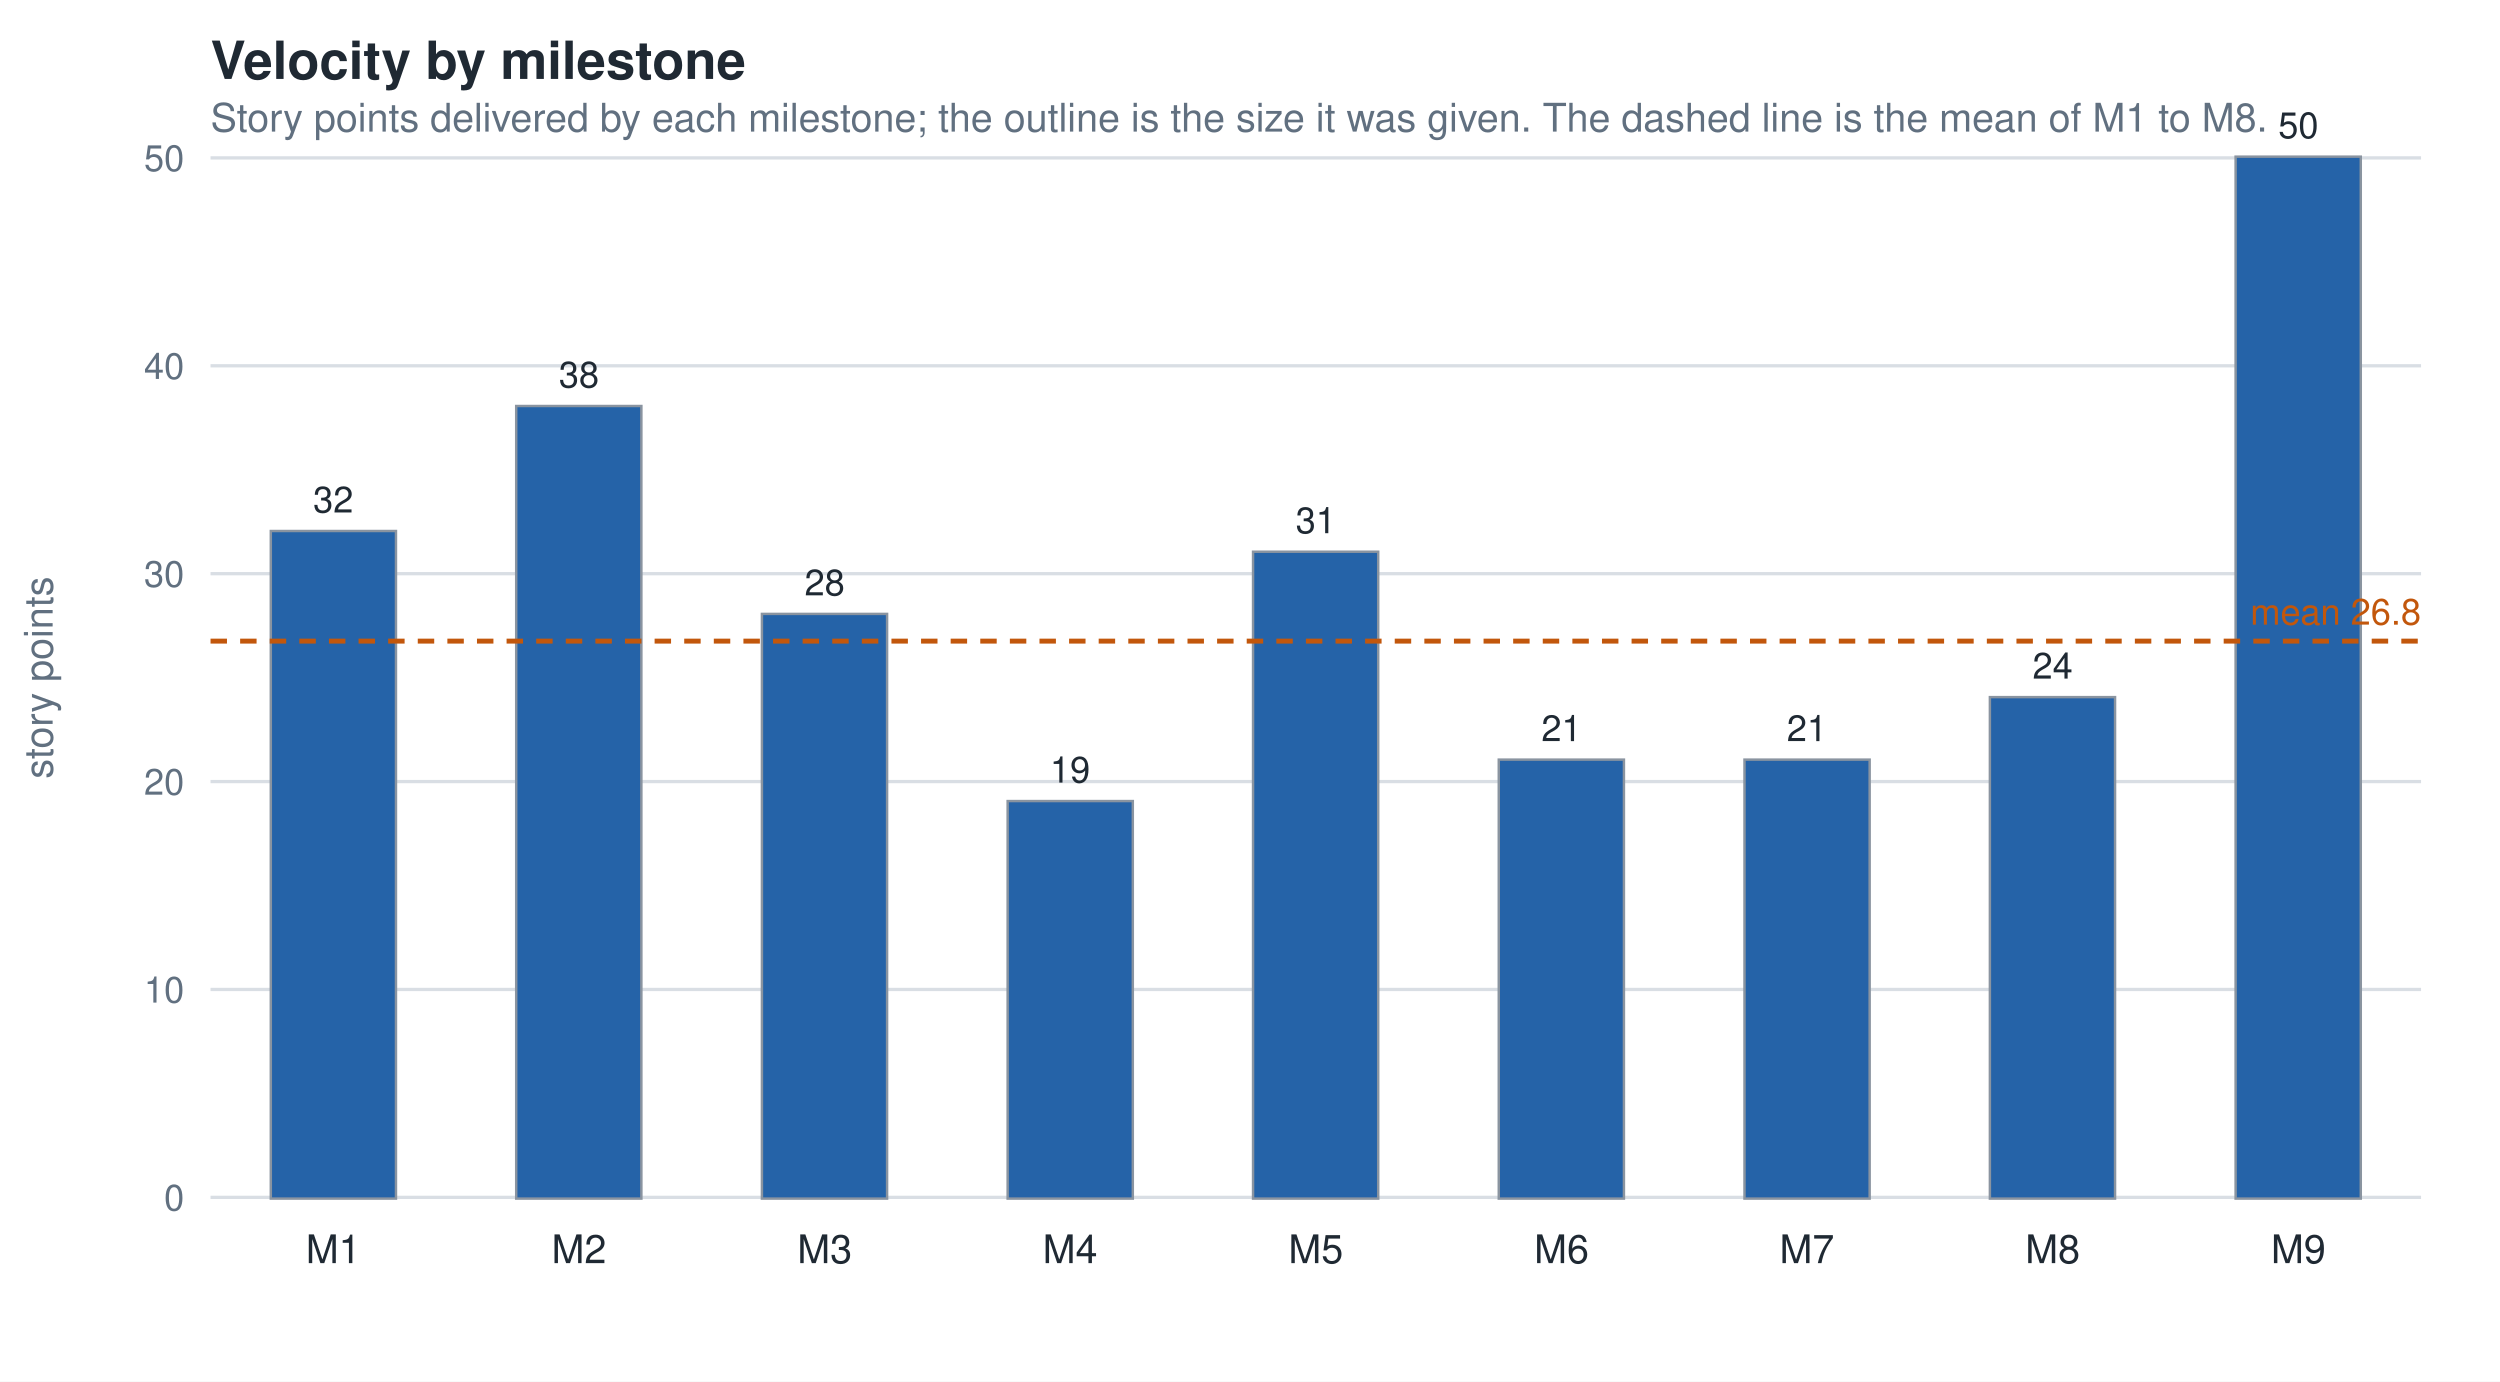
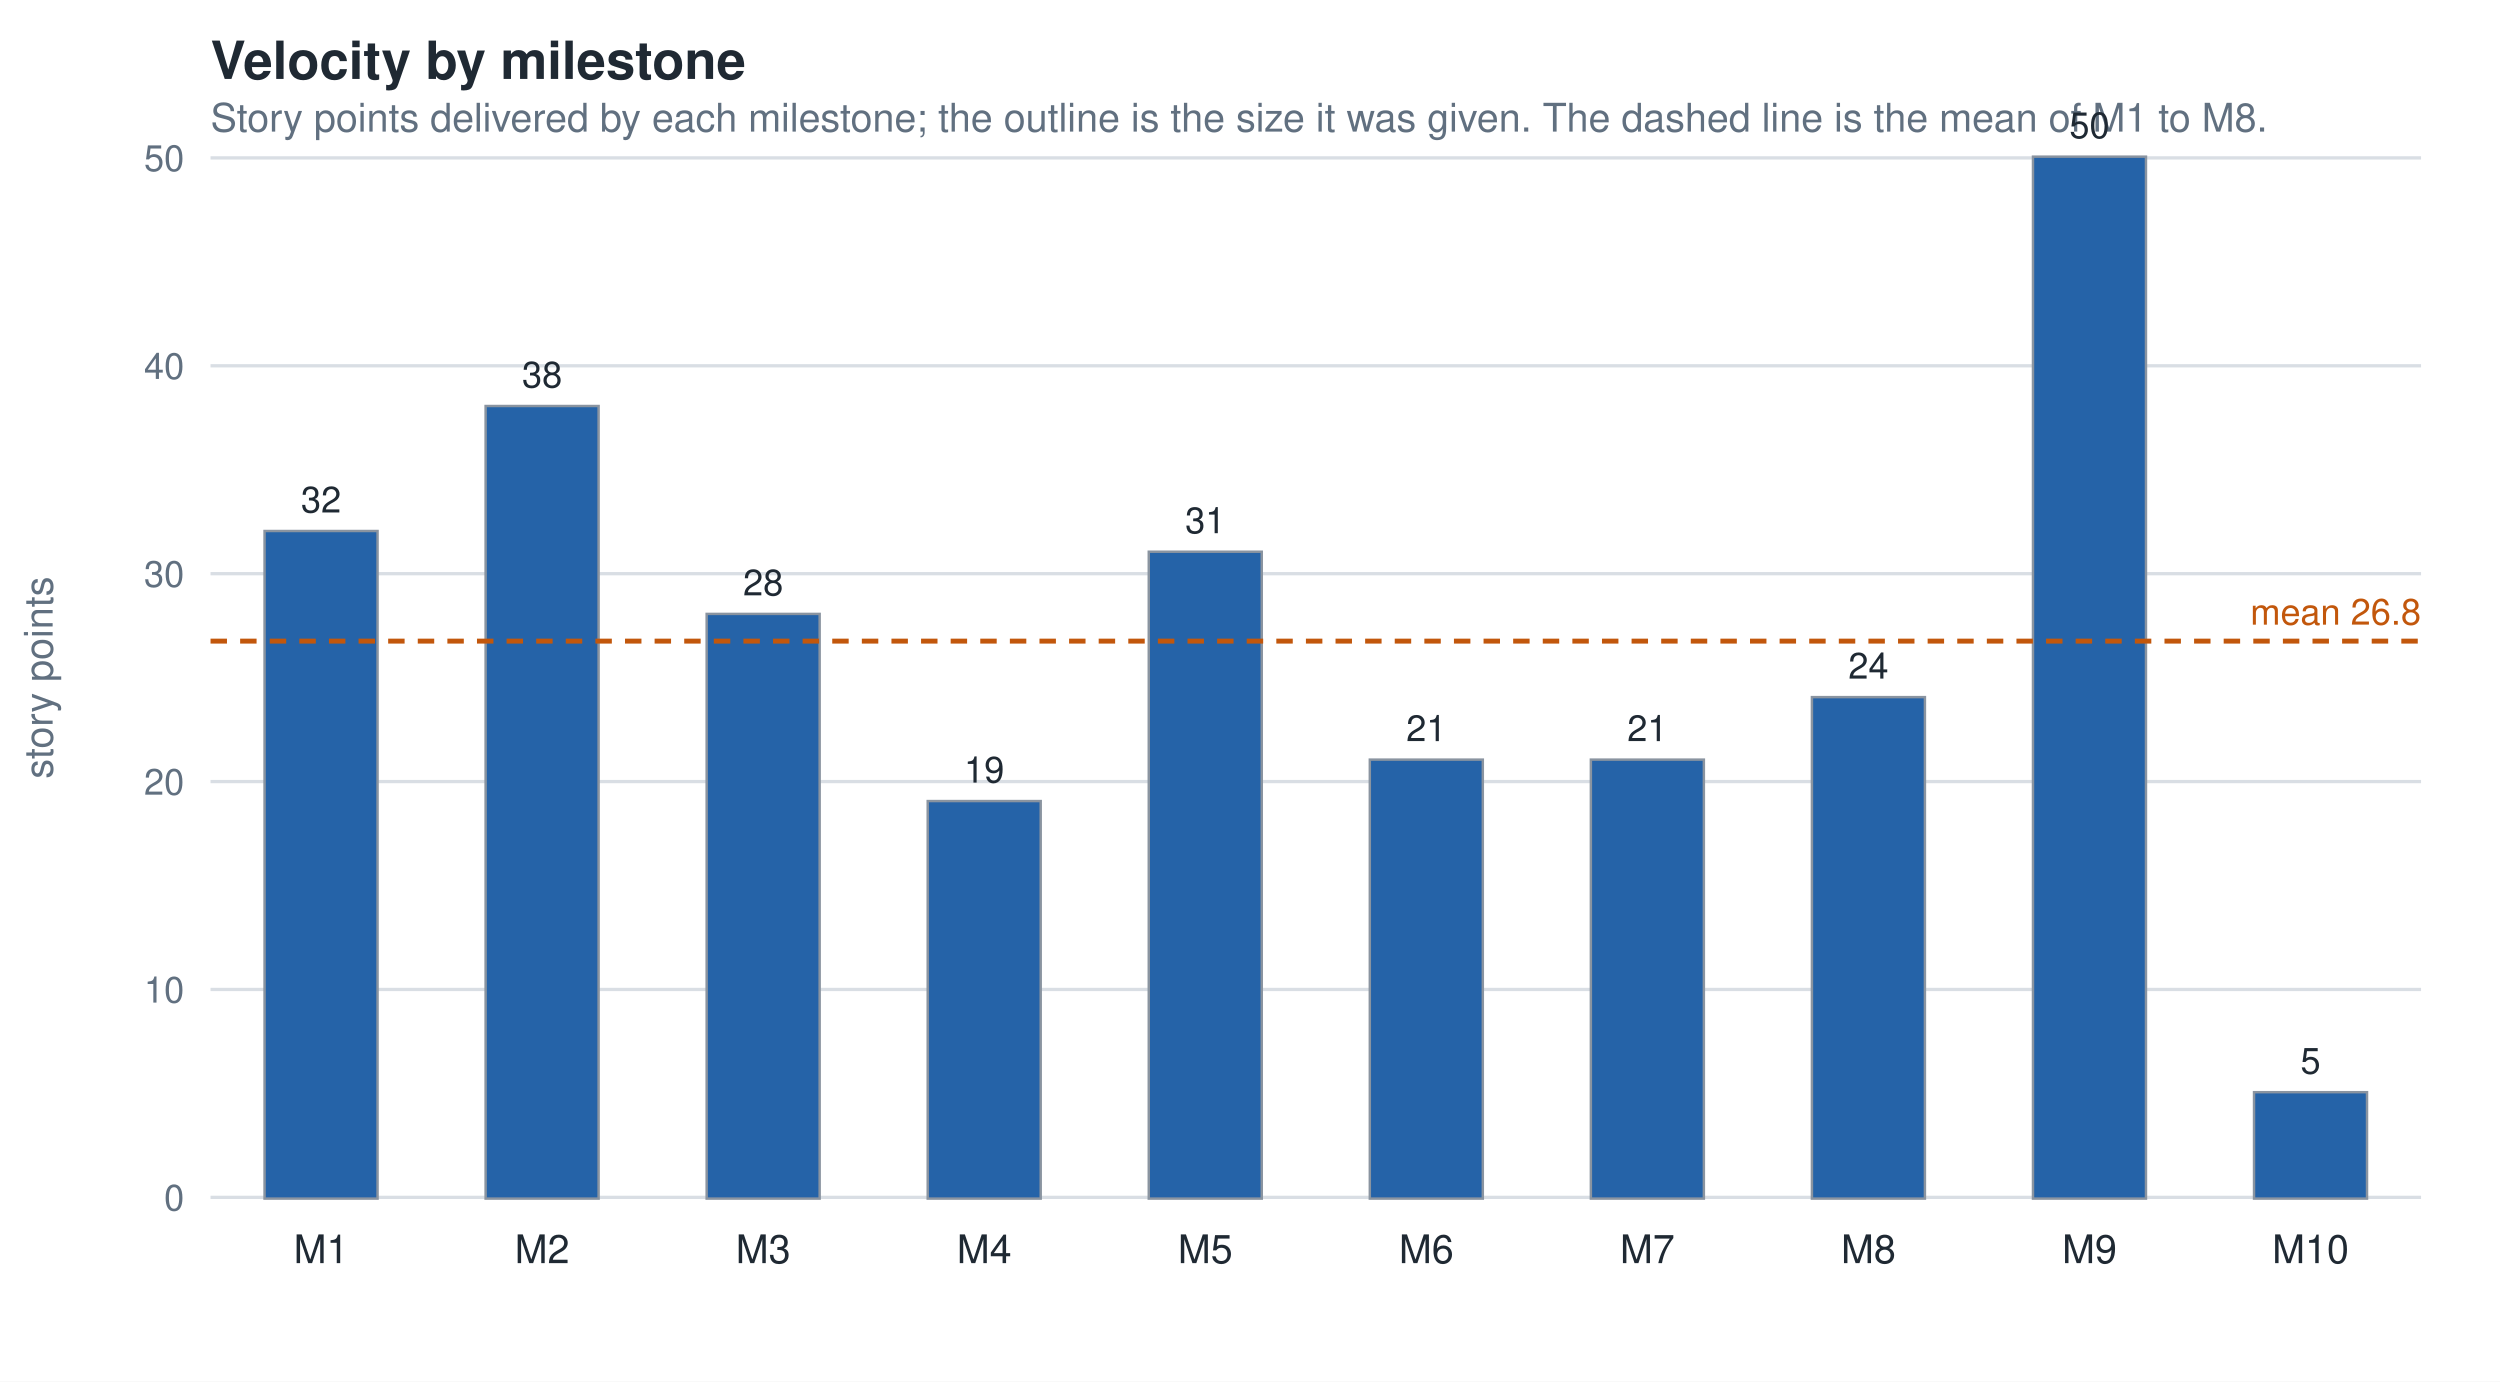
<svg xmlns="http://www.w3.org/2000/svg" viewBox="0 0 760 420" width="760" height="420" font-family="Helvetica, Arial, sans-serif" role="img">
  <rect width="760" height="420" fill="#ffffff" />
  <text x="64" y="24" font-size="16" font-weight="bold" fill="#1f2933">Velocity by milestone</text>
  <text x="64" y="40" font-size="12" fill="#617080">Story points delivered by each milestone; the outline is the size it was given. The dashed line is the mean of M1 to M8.</text>
  <line x1="64" y1="364.0" x2="736" y2="364.0" stroke="#d9dee4" />
  <text x="56" y="368.0" font-size="11" text-anchor="end" fill="#617080">0</text>
  <line x1="64" y1="300.8" x2="736" y2="300.8" stroke="#d9dee4" />
  <text x="56" y="304.8" font-size="11" text-anchor="end" fill="#617080">10</text>
  <line x1="64" y1="237.6" x2="736" y2="237.6" stroke="#d9dee4" />
  <text x="56" y="241.6" font-size="11" text-anchor="end" fill="#617080">20</text>
  <line x1="64" y1="174.4" x2="736" y2="174.4" stroke="#d9dee4" />
  <text x="56" y="178.4" font-size="11" text-anchor="end" fill="#617080">30</text>
  <line x1="64" y1="111.2" x2="736" y2="111.2" stroke="#d9dee4" />
  <text x="56" y="115.2" font-size="11" text-anchor="end" fill="#617080">40</text>
  <line x1="64" y1="48.0" x2="736" y2="48.0" stroke="#d9dee4" />
  <text x="56" y="52.0" font-size="11" text-anchor="end" fill="#617080">50</text>
-   <text x="101.3" y="384" font-size="12" text-anchor="middle" fill="#1f2933">M1</text>
-   <text x="176.0" y="384" font-size="12" text-anchor="middle" fill="#1f2933">M2</text>
-   <text x="250.7" y="384" font-size="12" text-anchor="middle" fill="#1f2933">M3</text>
-   <text x="325.3" y="384" font-size="12" text-anchor="middle" fill="#1f2933">M4</text>
-   <text x="400.0" y="384" font-size="12" text-anchor="middle" fill="#1f2933">M5</text>
-   <text x="474.7" y="384" font-size="12" text-anchor="middle" fill="#1f2933">M6</text>
-   <text x="549.3" y="384" font-size="12" text-anchor="middle" fill="#1f2933">M7</text>
-   <text x="624.0" y="384" font-size="12" text-anchor="middle" fill="#1f2933">M8</text>
-   <text x="698.7" y="384" font-size="12" text-anchor="middle" fill="#1f2933">M9</text>
+   <text x="97.6" y="384" font-size="12" text-anchor="middle" fill="#1f2933">M1</text>
+   <text x="164.8" y="384" font-size="12" text-anchor="middle" fill="#1f2933">M2</text>
+   <text x="232.0" y="384" font-size="12" text-anchor="middle" fill="#1f2933">M3</text>
+   <text x="299.2" y="384" font-size="12" text-anchor="middle" fill="#1f2933">M4</text>
+   <text x="366.4" y="384" font-size="12" text-anchor="middle" fill="#1f2933">M5</text>
+   <text x="433.6" y="384" font-size="12" text-anchor="middle" fill="#1f2933">M6</text>
+   <text x="500.8" y="384" font-size="12" text-anchor="middle" fill="#1f2933">M7</text>
+   <text x="568.0" y="384" font-size="12" text-anchor="middle" fill="#1f2933">M8</text>
+   <text x="635.2" y="384" font-size="12" text-anchor="middle" fill="#1f2933">M9</text>
+   <text x="702.4" y="384" font-size="12" text-anchor="middle" fill="#1f2933">M10</text>
  <text x="16" y="206" font-size="12" fill="#617080" transform="rotate(-90 16 206)" text-anchor="middle">story points</text>
-   <rect x="82.7" y="161.8" width="37.3" height="202.2" fill="none" stroke="#8a94a0" stroke-width="1.5" />
-   <rect x="82.7" y="161.8" width="37.3" height="202.2" fill="#2563a8" />
-   <text x="101.3" y="155.8" font-size="11" text-anchor="middle" fill="#1f2933">32</text>
-   <rect x="157.3" y="123.8" width="37.3" height="240.2" fill="none" stroke="#8a94a0" stroke-width="1.5" />
-   <rect x="157.3" y="123.8" width="37.3" height="240.2" fill="#2563a8" />
-   <text x="176.0" y="117.8" font-size="11" text-anchor="middle" fill="#1f2933">38</text>
-   <rect x="232.0" y="187.0" width="37.3" height="177.0" fill="none" stroke="#8a94a0" stroke-width="1.5" />
-   <rect x="232.0" y="187.0" width="37.3" height="177.0" fill="#2563a8" />
-   <text x="250.7" y="181.0" font-size="11" text-anchor="middle" fill="#1f2933">28</text>
-   <rect x="306.7" y="243.9" width="37.3" height="120.1" fill="none" stroke="#8a94a0" stroke-width="1.5" />
-   <rect x="306.7" y="243.9" width="37.3" height="120.1" fill="#2563a8" />
-   <text x="325.3" y="237.9" font-size="11" text-anchor="middle" fill="#1f2933">19</text>
-   <rect x="381.3" y="168.1" width="37.3" height="195.9" fill="none" stroke="#8a94a0" stroke-width="1.5" />
-   <rect x="381.3" y="168.1" width="37.3" height="195.9" fill="#2563a8" />
-   <text x="400.0" y="162.1" font-size="11" text-anchor="middle" fill="#1f2933">31</text>
-   <rect x="456.0" y="231.3" width="37.3" height="132.7" fill="none" stroke="#8a94a0" stroke-width="1.5" />
-   <rect x="456.0" y="231.3" width="37.3" height="132.7" fill="#2563a8" />
-   <text x="474.7" y="225.3" font-size="11" text-anchor="middle" fill="#1f2933">21</text>
-   <rect x="530.7" y="231.3" width="37.3" height="132.7" fill="none" stroke="#8a94a0" stroke-width="1.5" />
-   <rect x="530.7" y="231.3" width="37.3" height="132.7" fill="#2563a8" />
-   <text x="549.3" y="225.3" font-size="11" text-anchor="middle" fill="#1f2933">21</text>
-   <rect x="605.3" y="212.3" width="37.3" height="151.7" fill="none" stroke="#8a94a0" stroke-width="1.5" />
-   <rect x="605.3" y="212.3" width="37.3" height="151.7" fill="#2563a8" />
-   <text x="624.0" y="206.3" font-size="11" text-anchor="middle" fill="#1f2933">24</text>
-   <rect x="680.0" y="48.0" width="37.3" height="316.0" fill="none" stroke="#8a94a0" stroke-width="1.5" />
-   <rect x="680.0" y="48.0" width="37.3" height="316.0" fill="#2563a8" />
-   <text x="698.7" y="42.0" font-size="11" text-anchor="middle" fill="#1f2933">50</text>
+   <rect x="80.8" y="161.8" width="33.6" height="202.2" fill="none" stroke="#8a94a0" stroke-width="1.5" />
+   <rect x="80.8" y="161.8" width="33.6" height="202.2" fill="#2563a8" />
+   <text x="97.6" y="155.8" font-size="11" text-anchor="middle" fill="#1f2933">32</text>
+   <rect x="148.0" y="123.8" width="33.6" height="240.2" fill="none" stroke="#8a94a0" stroke-width="1.5" />
+   <rect x="148.0" y="123.8" width="33.6" height="240.2" fill="#2563a8" />
+   <text x="164.8" y="117.8" font-size="11" text-anchor="middle" fill="#1f2933">38</text>
+   <rect x="215.2" y="187.0" width="33.6" height="177.0" fill="none" stroke="#8a94a0" stroke-width="1.5" />
+   <rect x="215.2" y="187.0" width="33.6" height="177.0" fill="#2563a8" />
+   <text x="232.0" y="181.0" font-size="11" text-anchor="middle" fill="#1f2933">28</text>
+   <rect x="282.4" y="243.9" width="33.6" height="120.1" fill="none" stroke="#8a94a0" stroke-width="1.5" />
+   <rect x="282.4" y="243.9" width="33.6" height="120.1" fill="#2563a8" />
+   <text x="299.2" y="237.9" font-size="11" text-anchor="middle" fill="#1f2933">19</text>
+   <rect x="349.6" y="168.1" width="33.6" height="195.9" fill="none" stroke="#8a94a0" stroke-width="1.5" />
+   <rect x="349.6" y="168.1" width="33.6" height="195.9" fill="#2563a8" />
+   <text x="366.4" y="162.1" font-size="11" text-anchor="middle" fill="#1f2933">31</text>
+   <rect x="416.8" y="231.3" width="33.6" height="132.7" fill="none" stroke="#8a94a0" stroke-width="1.5" />
+   <rect x="416.8" y="231.3" width="33.6" height="132.7" fill="#2563a8" />
+   <text x="433.6" y="225.3" font-size="11" text-anchor="middle" fill="#1f2933">21</text>
+   <rect x="484.0" y="231.3" width="33.6" height="132.7" fill="none" stroke="#8a94a0" stroke-width="1.5" />
+   <rect x="484.0" y="231.3" width="33.6" height="132.7" fill="#2563a8" />
+   <text x="500.8" y="225.3" font-size="11" text-anchor="middle" fill="#1f2933">21</text>
+   <rect x="551.2" y="212.3" width="33.6" height="151.7" fill="none" stroke="#8a94a0" stroke-width="1.5" />
+   <rect x="551.2" y="212.3" width="33.6" height="151.7" fill="#2563a8" />
+   <text x="568.0" y="206.3" font-size="11" text-anchor="middle" fill="#1f2933">24</text>
+   <rect x="618.4" y="48.0" width="33.6" height="316.0" fill="none" stroke="#8a94a0" stroke-width="1.5" />
+   <rect x="618.4" y="48.0" width="33.6" height="316.0" fill="#2563a8" />
+   <text x="635.2" y="42.0" font-size="11" text-anchor="middle" fill="#1f2933">50</text>
+   <rect x="685.6" y="332.4" width="33.6" height="31.6" fill="none" stroke="#8a94a0" stroke-width="1.5" />
+   <rect x="685.6" y="332.4" width="33.6" height="31.6" fill="#2563a8" />
+   <text x="702.4" y="326.4" font-size="11" text-anchor="middle" fill="#1f2933">5</text>
  <line x1="64" y1="194.9" x2="736" y2="194.9" stroke="#c2570c" stroke-width="1.5" stroke-dasharray="5 4" />
  <text x="736" y="189.9" font-size="11" text-anchor="end" fill="#c2570c">mean 26.8</text>
</svg>
